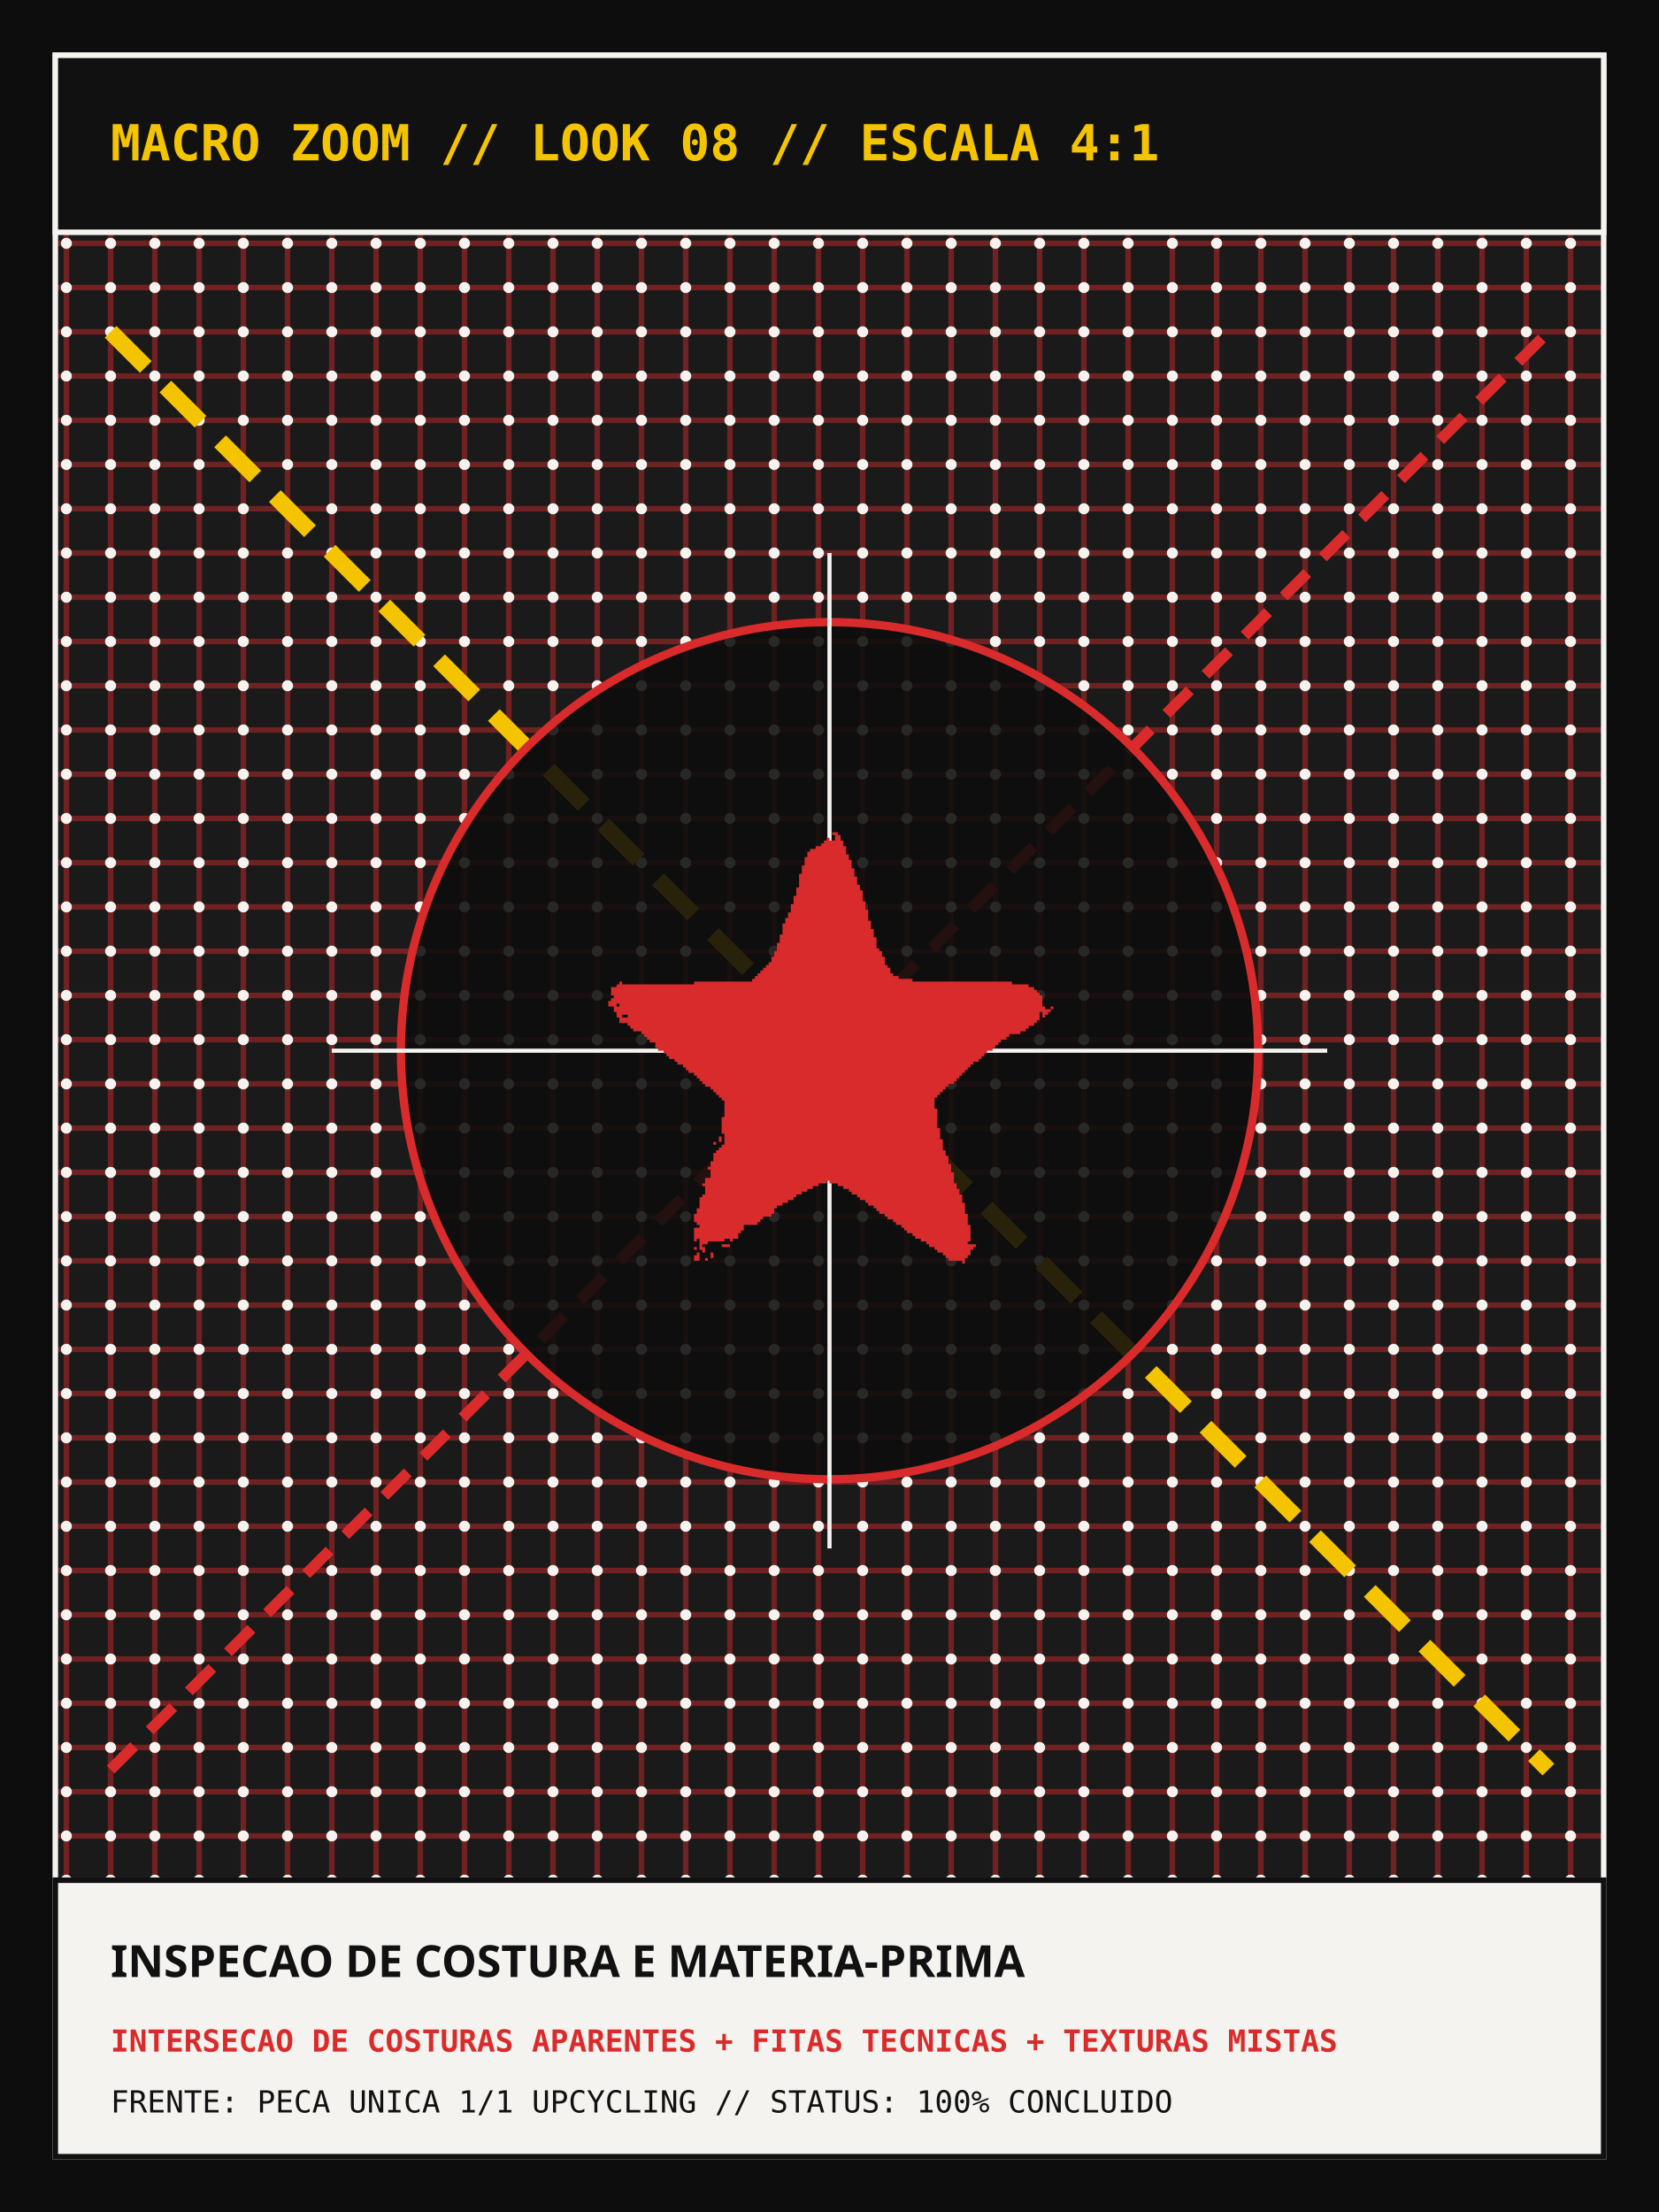
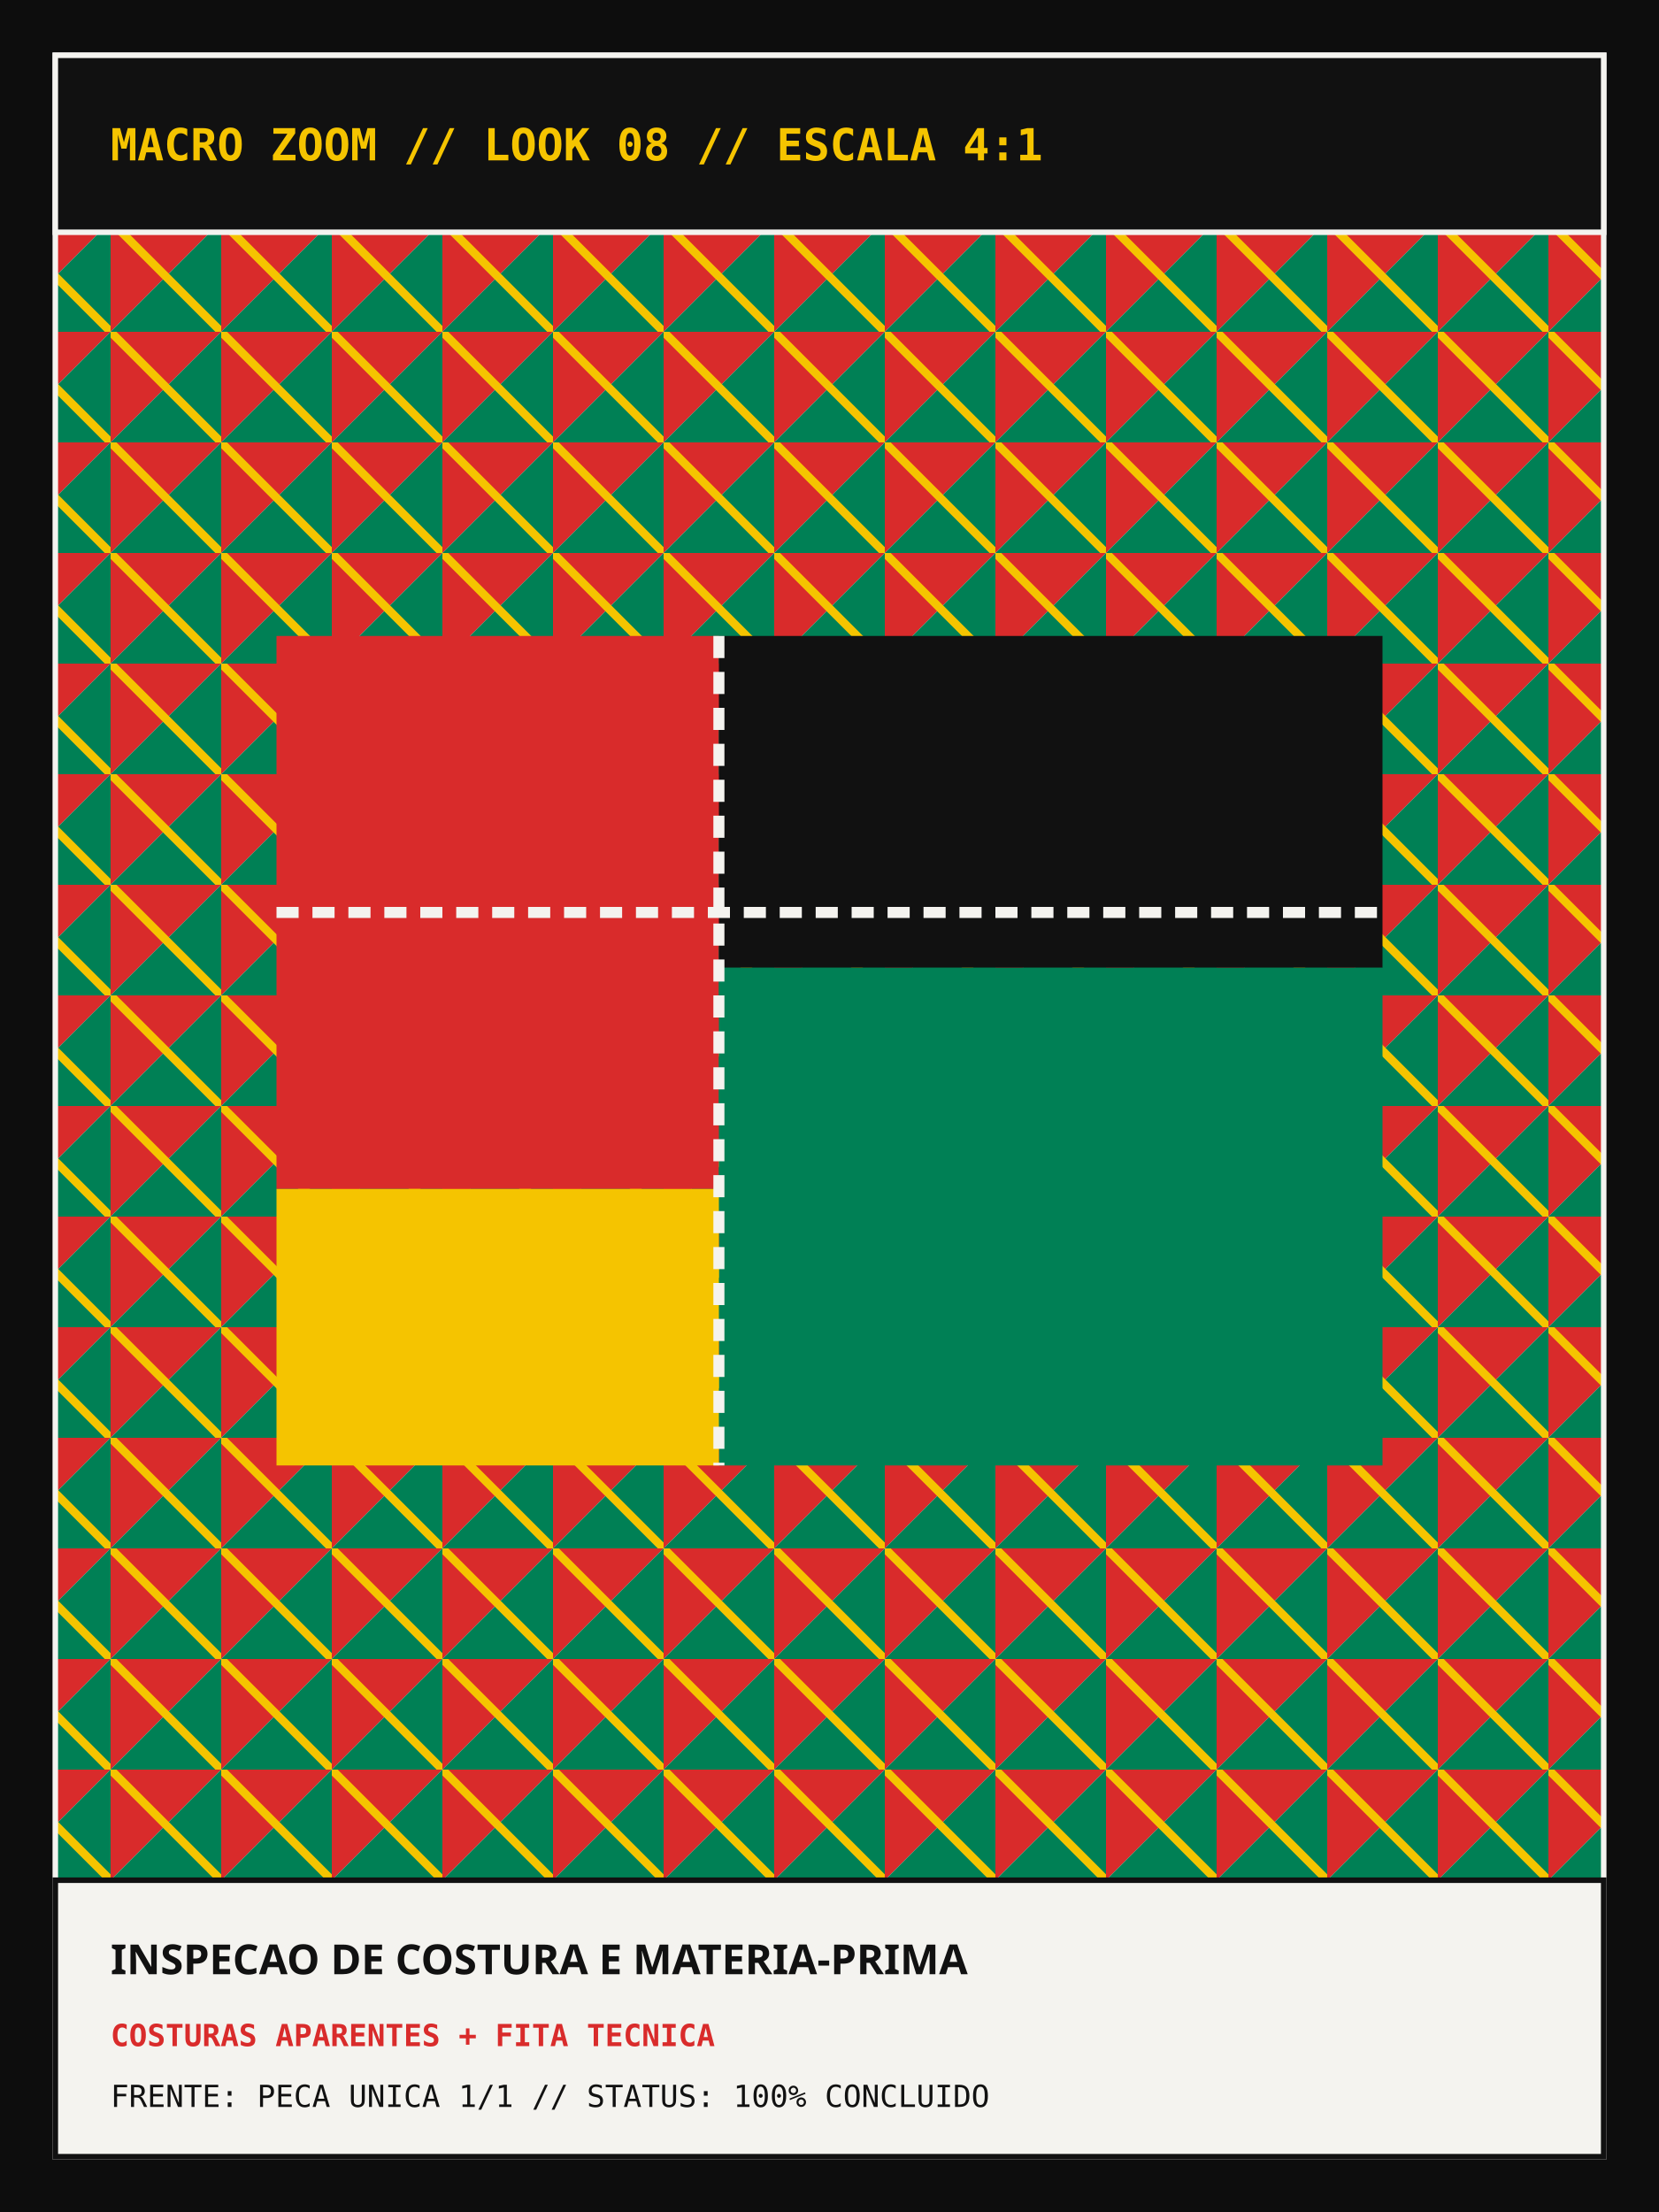
- <svg xmlns="http://www.w3.org/2000/svg" viewBox="0 0 600 800" aria-label="LOOK 08 - VESTIDO DE RETALHOS (Zoom Macro)">
+ <svg xmlns="http://www.w3.org/2000/svg" viewBox="0 0 600 800" aria-label="LOOK 08 macro">
  <defs>
-     <pattern id="weave-08" width="16" height="16" patternUnits="userSpaceOnUse">
-       <rect width="16" height="16" fill="#1A1A1A" />
-       <path d="M0,8 L16,8 M8,0 L8,16" stroke="#D92B2B" stroke-width="2" stroke-opacity="0.45" />
-       <circle cx="8" cy="8" r="2" fill="#F4F3EF" />
+     <pattern id="tex-08" width="40" height="40" patternUnits="userSpaceOnUse">
+       <rect width="40" height="40" fill="#F4F3EF" />
+       <polygon points="0,0 40,0 0,40" fill="#D92B2B" />
+       <polygon points="40,0 40,40 0,40" fill="#008055" />
+       <path d="M0,0 L40,40" stroke="#F5C400" stroke-width="3" />
    </pattern>
  </defs>
  <rect width="600" height="800" fill="#0D0D0D" />
-   <rect x="20" y="20" width="560" height="760" fill="url(#weave-08)" stroke="#F4F3EF" stroke-width="2" />
-   <line x1="40" y1="120" x2="560" y2="640" stroke="#F5C400" stroke-width="6" stroke-dasharray="18,10" />
-   <line x1="40" y1="640" x2="560" y2="120" stroke="#D92B2B" stroke-width="4" stroke-dasharray="12,8" />
-   <circle cx="300" cy="380" r="155" fill="#0D0D0D" fill-opacity="0.88" stroke="#D92B2B" stroke-width="3" />
-   <line x1="120" y1="380" x2="480" y2="380" stroke="#F4F3EF" stroke-width="1.5" />
-   <line x1="300" y1="200" x2="300" y2="560" stroke="#F4F3EF" stroke-width="1.5" />
-   <g transform="translate(218, 300) scale(1.0)" fill="#D92B2B">
-     <svg viewBox="258 257 163 157" width="163" height="157">
-       <path d="M341,258L343,258L343,259L344,259L344,261L345,261L345,263L346,263L346,266L347,266L347,268L348,268L348,271L349,271L349,274L350,274L350,277L351,277L351,279L352,279L352,283L353,283L353,286L354,286L354,290L355,290L355,293L356,293L356,296L357,296L357,300L358,300L358,301L359,301L359,303L360,303L360,306L361,306L361,307L362,307L362,309L363,309L363,310L365,310L365,311L370,311L370,312L406,312L406,313L412,313L412,314L414,314L414,315L415,315L415,316L416,316L416,317L417,317L417,321L418,321L418,322L420,322L420,323L419,323L419,324L418,324L418,325L417,325L417,323L416,323L416,326L415,326L415,327L414,327L414,328L412,328L412,329L411,329L411,330L409,330L409,331L405,331L405,332L404,332L404,333L402,333L402,334L401,334L401,335L400,335L400,336L399,336L399,337L397,337L397,338L396,338L396,339L395,339L395,340L394,340L394,341L392,341L392,342L391,342L391,343L390,343L390,344L389,344L389,345L388,345L388,346L387,346L387,347L386,347L386,348L385,348L385,349L383,349L383,350L382,350L382,351L381,351L381,352L380,352L380,353L379,353L379,354L378,354L378,358L379,358L379,365L380,365L380,369L381,369L381,373L382,373L382,375L383,375L383,378L384,378L384,381L385,381L385,385L386,385L386,387L387,387L387,389L388,389L388,392L389,392L389,396L390,396L390,400L391,400L391,406L390,406L390,407L393,407L393,408L392,408L392,409L391,409L391,411L390,411L390,412L389,412L389,414L388,414L388,413L383,413L383,412L382,412L382,411L381,411L381,410L379,410L379,409L378,409L378,408L376,408L376,407L375,407L375,406L373,406L373,405L371,405L371,404L370,404L370,403L368,403L368,402L367,402L367,401L366,401L366,400L364,400L364,399L363,399L363,398L361,398L361,397L360,397L360,396L358,396L358,395L357,395L357,394L356,394L356,393L354,393L354,392L353,392L353,391L351,391L351,390L350,390L350,389L348,389L348,388L347,388L347,387L345,387L345,386L343,386L343,385L340,385L340,384L339,384L339,385L336,385L336,386L334,386L334,387L332,387L332,388L330,388L330,389L328,389L328,390L327,390L327,391L325,391L325,392L323,392L323,393L321,393L321,394L320,394L320,396L319,396L319,397L316,397L316,398L315,398L315,399L314,399L314,400L309,400L309,402L308,402L308,403L307,403L307,405L305,405L305,406L304,406L304,405L302,405L302,406L296,406L296,407L294,407L294,408L295,408L295,410L294,410L294,409L293,409L293,405L292,405L292,406L291,406L291,401L293,401L293,400L292,400L292,399L291,399L291,396L292,396L292,394L293,394L293,390L294,390L294,389L295,389L295,386L294,386L294,385L295,385L295,383L297,383L297,380L296,380L296,379L297,379L297,377L298,377L298,374L299,374L299,373L300,373L300,372L301,372L301,371L302,371L302,367L301,367L301,361L302,361L302,355L301,355L301,354L300,354L300,353L299,353L299,352L298,352L298,351L297,351L297,350L295,350L295,349L294,349L294,348L293,348L293,347L292,347L292,346L291,346L291,345L289,345L289,344L288,344L288,343L287,343L287,342L285,342L285,341L284,341L284,340L282,340L282,339L281,339L281,338L280,338L280,337L278,337L278,336L277,336L277,334L275,334L275,333L274,333L274,332L273,332L273,331L272,331L272,330L269,330L269,329L268,329L268,328L267,328L267,327L264,327L264,325L263,325L263,323L262,323L262,321L260,321L260,319L261,319L261,318L262,318L262,317L261,317L261,314L263,314L263,313L264,313L264,312L265,312L265,313L291,313L291,312L312,312L312,311L313,311L313,310L314,310L314,309L315,309L315,308L316,308L316,307L317,307L317,306L318,306L318,305L319,305L319,303L320,303L320,301L321,301L321,298L322,298L322,295L323,295L323,291L324,291L324,289L325,289L325,287L326,287L326,284L327,284L327,281L328,281L328,278L329,278L329,273L330,273L330,270L331,270L331,267L332,267L332,265L333,265L333,264L335,264L335,263L337,263L337,262L338,262L338,261L339,261L339,260L340,260L340,261L342,261L342,259L341,259Z M264,320L263,320L263,321L264,321Z M420,321L421,321L421,322L420,322Z M266,324L265,324L265,325L267,325L267,324Z M300,368L301,368L301,370L300,370L300,369Z M298,370L299,370L299,371L298,371Z M301,407L304,407L304,408L301,408Z M291,408L292,408L292,409L291,409Z M292,410L293,410L293,413L291,413L291,411L292,411Z M297,410L298,410L298,412L297,412L297,411Z M295,412L296,412L296,413L295,413Z" />
-     </svg>
-   </g>
+   <rect x="20" y="20" width="560" height="760" fill="url(#tex-08)" stroke="#F4F3EF" stroke-width="2" />
+   <rect x="100" y="230" width="160" height="200" fill="#D92B2B" />
+   <rect x="260" y="230" width="240" height="120" fill="#111111" />
+   <rect x="260" y="350" width="240" height="180" fill="#008055" />
+   <rect x="100" y="430" width="160" height="100" fill="#F5C400" />
+   <path d="M100,330 H500 M260,230 V530" stroke="#F4F3EF" stroke-width="4" stroke-dasharray="8,5" />
  <rect x="20" y="20" width="560" height="64" fill="#111111" stroke="#F4F3EF" stroke-width="2" />
-   <text x="40" y="58" font-family="Space Mono, monospace" font-weight="700" font-size="18" fill="#F5C400">MACRO ZOOM // LOOK 08 // ESCALA 4:1</text>
+   <text x="40" y="58" font-family="Space Mono, monospace" font-weight="700" font-size="16" fill="#F5C400">MACRO ZOOM // LOOK 08 // ESCALA 4:1</text>
  <rect x="20" y="680" width="560" height="100" fill="#F4F3EF" stroke="#111111" stroke-width="2" />
-   <text x="40" y="715" font-family="Syne, sans-serif" font-weight="800" font-size="16" fill="#111111">INSPECAO DE COSTURA E MATERIA-PRIMA</text>
-   <text x="40" y="742" font-family="Space Mono, monospace" font-weight="700" font-size="11" fill="#D92B2B">INTERSECAO DE COSTURAS APARENTES + FITAS TECNICAS + TEXTURAS MISTAS</text>
-   <text x="40" y="764" font-family="Space Mono, monospace" font-weight="400" font-size="11" fill="#111111">FRENTE: PECA UNICA 1/1 UPCYCLING // STATUS: 100% CONCLUIDO</text>
+   <text x="40" y="714" font-family="Syne, sans-serif" font-weight="800" font-size="15" fill="#111111">INSPECAO DE COSTURA E MATERIA-PRIMA</text>
+   <text x="40" y="740" font-family="Space Mono, monospace" font-weight="700" font-size="11" fill="#D92B2B">COSTURAS APARENTES + FITA TECNICA</text>
+   <text x="40" y="762" font-family="Space Mono, monospace" font-size="11" fill="#111111">FRENTE: PECA UNICA 1/1 // STATUS: 100% CONCLUIDO</text>
</svg>
